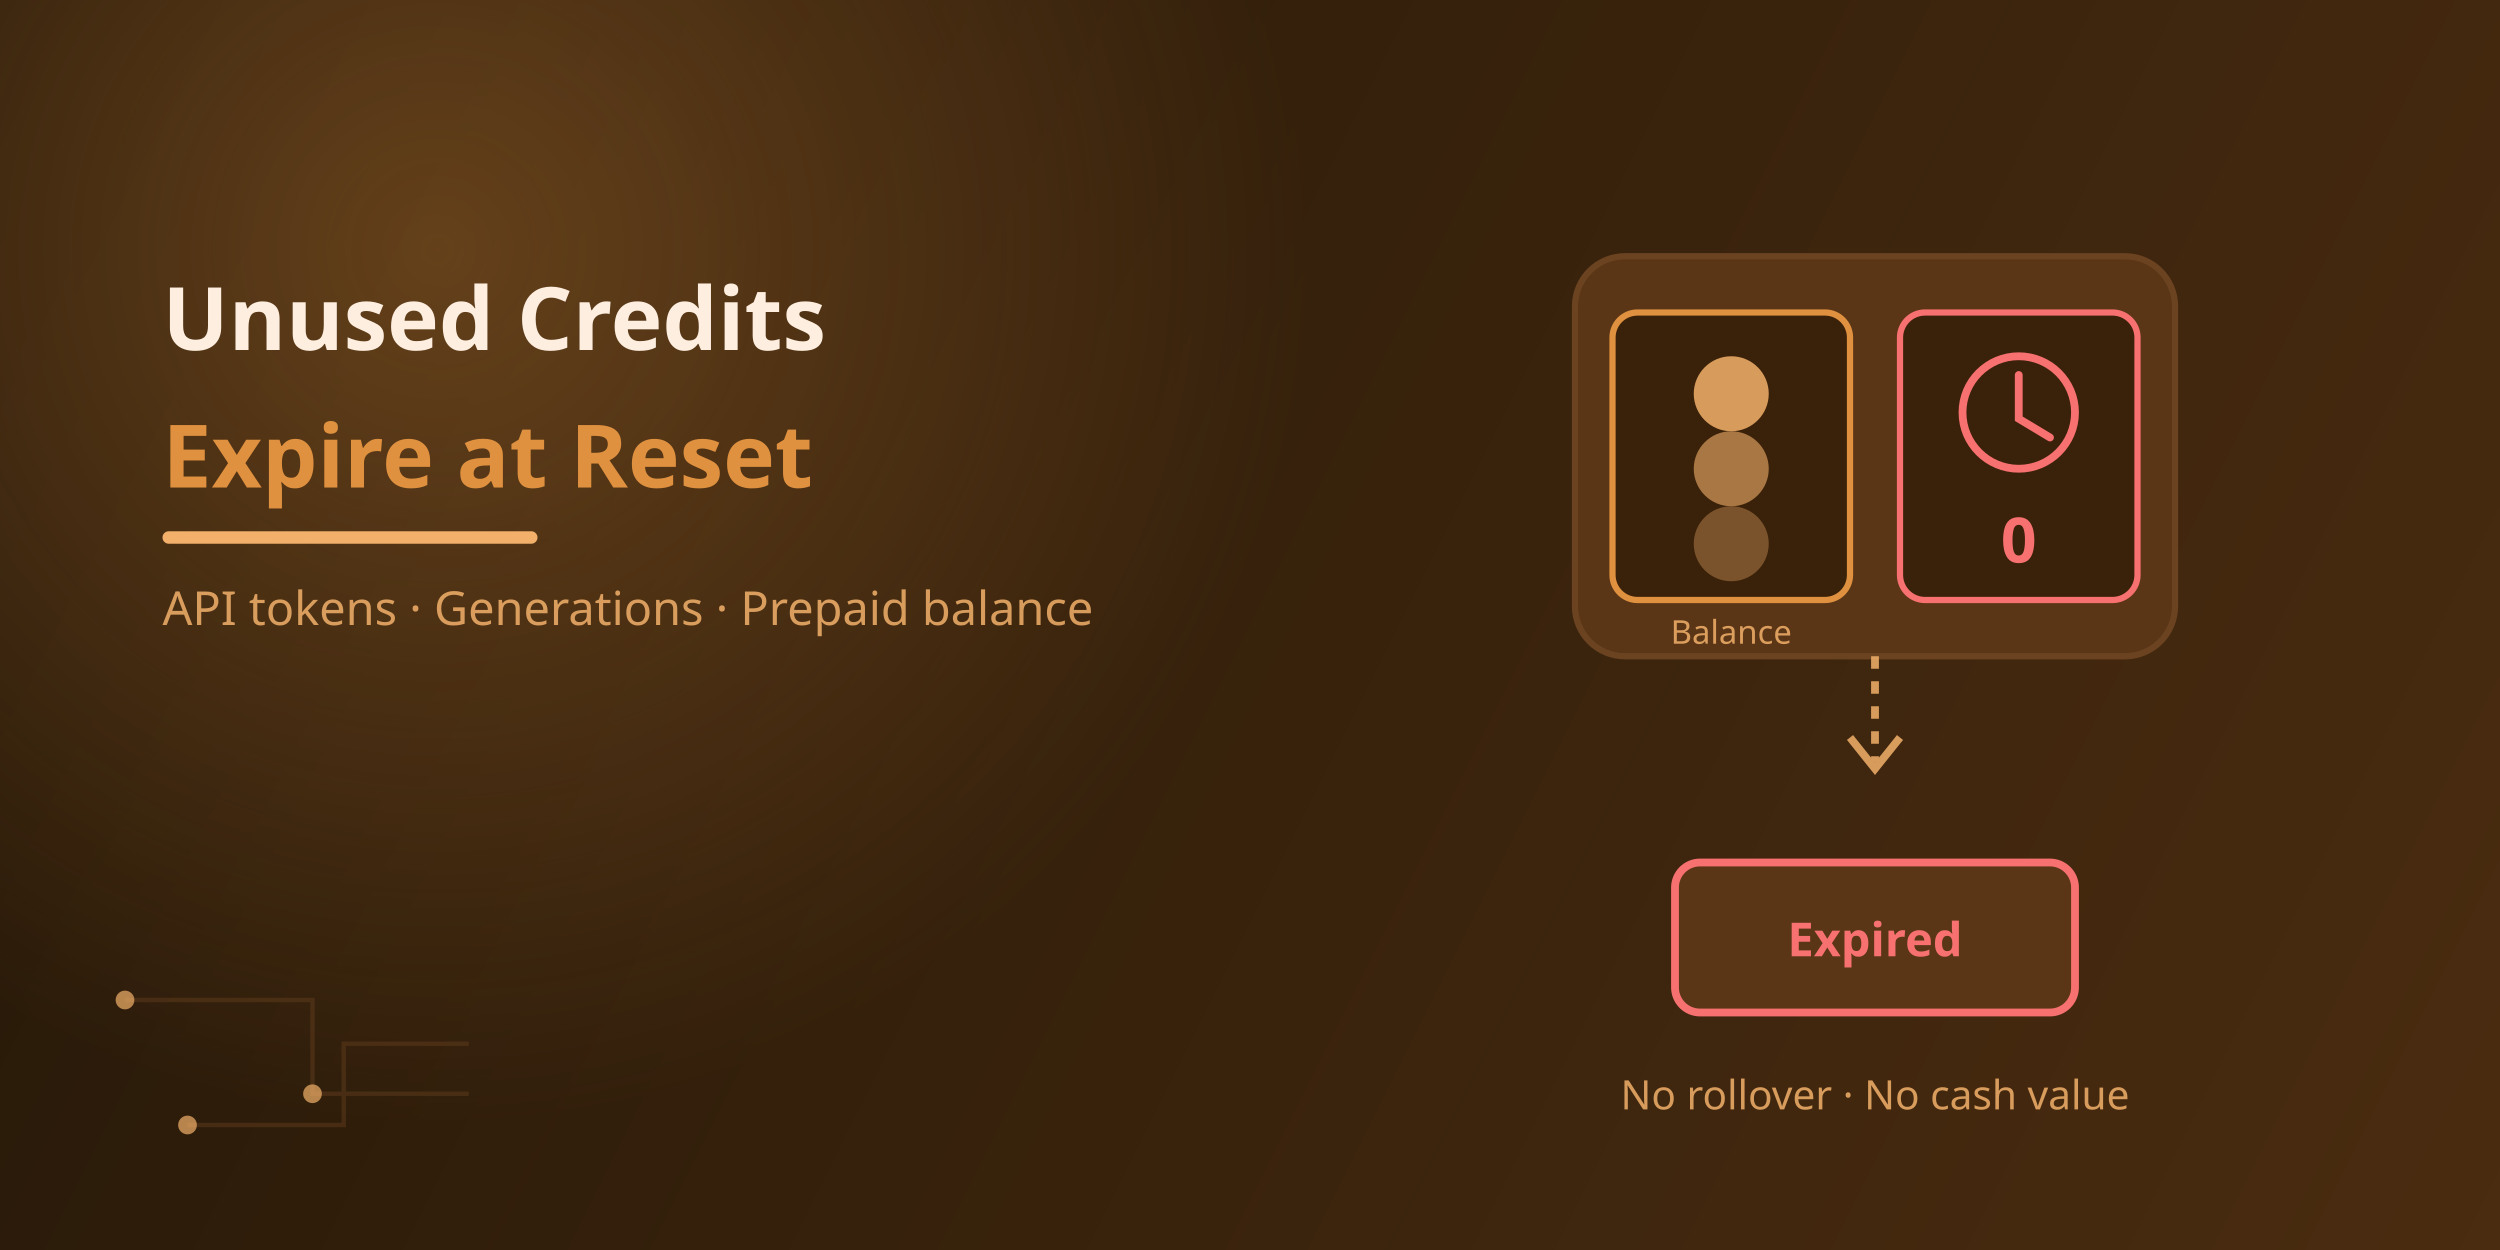
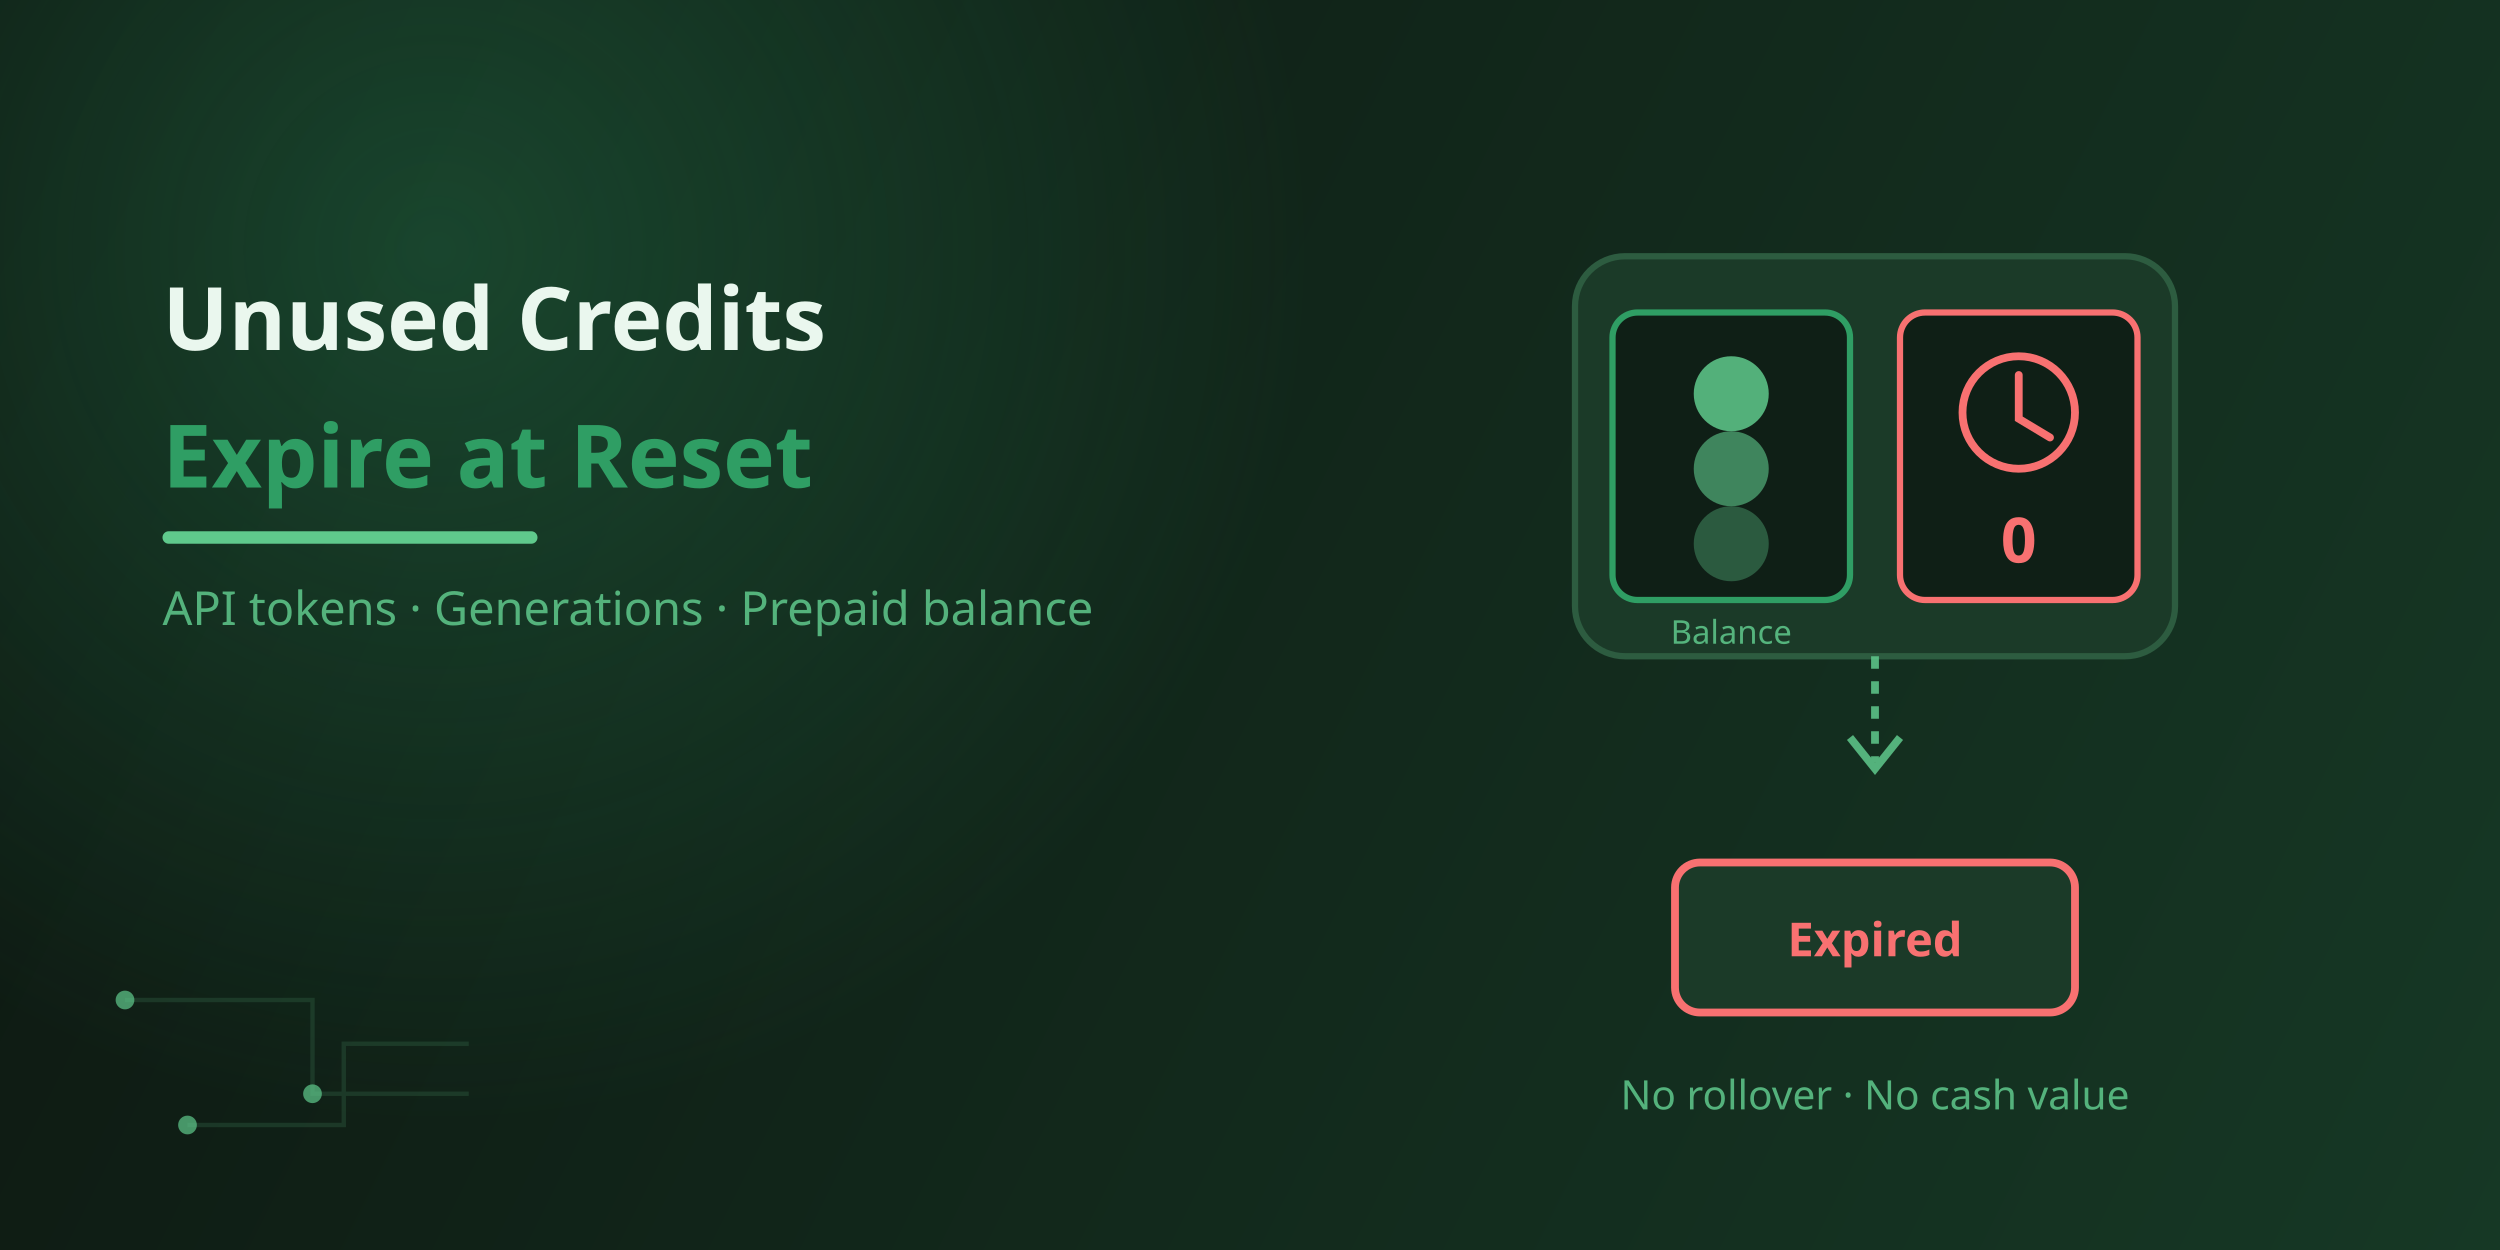
<svg xmlns="http://www.w3.org/2000/svg" viewBox="0 0 800 400" role="img" aria-label="AI subscription usage credit expiry cover image">
  <defs>
    <linearGradient id="bgGradCredit" x1="0" y1="0" x2="800" y2="400" gradientUnits="userSpaceOnUse">
-       <stop offset="0" stop-color="#241708" />
-       <stop offset="1" stop-color="#4a2c10" />
+       <stop offset="0" stop-color="#0d1610" />
+       <stop offset="1" stop-color="#163825" />
    </linearGradient>
    <radialGradient id="glowCredit" cx="140" cy="80" r="280" gradientUnits="userSpaceOnUse">
-       <stop offset="0" stop-color="#e0913f" stop-opacity="0.32" />
-       <stop offset="1" stop-color="#e0913f" stop-opacity="0" />
+       <stop offset="0" stop-color="#2f9e64" stop-opacity="0.32" />
+       <stop offset="1" stop-color="#2f9e64" stop-opacity="0" />
    </radialGradient>
  </defs>
  <rect width="800" height="400" fill="url(#bgGradCredit)" />
  <rect width="800" height="400" fill="url(#glowCredit)" />
-   <g stroke="#6b4321" stroke-width="1.4" opacity="0.4" fill="none">
+   <g stroke="#2d5c40" stroke-width="1.4" opacity="0.4" fill="none">
    <path d="M40 320 h60 v30 h50" />
    <path d="M60 360 h50 v-26 h40" />
  </g>
-   <g fill="#f2b06a" opacity="0.7">
+   <g fill="#5fc98c" opacity="0.7">
    <circle cx="40" cy="320" r="3" />
    <circle cx="100" cy="350" r="3" />
    <circle cx="60" cy="360" r="3" />
  </g>
-   <text x="52" y="112" font-family="'PingFang SC','Microsoft YaHei',sans-serif" font-size="28" font-weight="700" fill="#fdeee0">Unused Credits</text>
-   <text x="52" y="156" font-family="'PingFang SC','Microsoft YaHei',sans-serif" font-size="28" font-weight="700" fill="#e0913f">Expire at Reset</text>
-   <rect x="52" y="170" width="120" height="4" rx="2" fill="#f2b06a" />
-   <text x="52" y="200" font-family="'PingFang SC','Microsoft YaHei',sans-serif" font-size="15" font-weight="400" fill="#f2b06a" opacity="0.85">API tokens · Generations · Prepaid balance</text>
+   <text x="52" y="112" font-family="'PingFang SC','Microsoft YaHei',sans-serif" font-size="28" font-weight="700" fill="#eaf7ee">Unused Credits</text>
+   <text x="52" y="156" font-family="'PingFang SC','Microsoft YaHei',sans-serif" font-size="28" font-weight="700" fill="#2f9e64">Expire at Reset</text>
+   <rect x="52" y="170" width="120" height="4" rx="2" fill="#5fc98c" />
+   <text x="52" y="200" font-family="'PingFang SC','Microsoft YaHei',sans-serif" font-size="15" font-weight="400" fill="#5fc98c" opacity="0.85">API tokens · Generations · Prepaid balance</text>
  <g transform="translate(600,146)">
-     <rect x="-96" y="-64" width="192" height="128" rx="16" fill="#5a3616" stroke="#6b4321" stroke-width="2" />
-     <rect x="-84" y="-46" width="76" height="92" rx="8" fill="#3a2109" stroke="#e0913f" stroke-width="2" />
-     <circle cx="-46" cy="-20" r="12" fill="#f2b06a" opacity="0.85" />
-     <circle cx="-46" cy="4" r="12" fill="#f2b06a" opacity="0.6" />
-     <circle cx="-46" cy="28" r="12" fill="#f2b06a" opacity="0.35" />
-     <text x="-46" y="60" text-anchor="middle" font-family="'PingFang SC','Microsoft YaHei',sans-serif" font-size="10.5" fill="#f2b06a" opacity="0.85">Balance</text>
+     <rect x="-96" y="-64" width="192" height="128" rx="16" fill="#1b3a28" stroke="#2d5c40" stroke-width="2" />
+     <rect x="-84" y="-46" width="76" height="92" rx="8" fill="#0f1f16" stroke="#2f9e64" stroke-width="2" />
+     <circle cx="-46" cy="-20" r="12" fill="#5fc98c" opacity="0.85" />
+     <circle cx="-46" cy="4" r="12" fill="#5fc98c" opacity="0.6" />
+     <circle cx="-46" cy="28" r="12" fill="#5fc98c" opacity="0.35" />
+     <text x="-46" y="60" text-anchor="middle" font-family="'PingFang SC','Microsoft YaHei',sans-serif" font-size="10.5" fill="#5fc98c" opacity="0.85">Balance</text>
    <path d="M8 -6 h30" stroke="#f87171" stroke-width="2.5" marker-end="url(#arrowCredit)" />
-     <rect x="8" y="-46" width="76" height="92" rx="8" fill="#3a2109" stroke="#f87171" stroke-width="2" />
+     <rect x="8" y="-46" width="76" height="92" rx="8" fill="#0f1f16" stroke="#f87171" stroke-width="2" />
    <path d="M46 -26 v14 l10 6" stroke="#f87171" stroke-width="2.5" stroke-linecap="round" fill="none" />
    <circle cx="46" cy="-14" r="18" fill="none" stroke="#f87171" stroke-width="2.5" />
    <text x="46" y="34" text-anchor="middle" font-family="'PingFang SC','Microsoft YaHei',sans-serif" font-size="20" font-weight="700" fill="#f87171">0</text>
  </g>
  <defs>
    <marker id="arrowCredit" markerWidth="8" markerHeight="8" refX="4" refY="4" orient="auto">
      <path d="M0 0 L8 4 L0 8 Z" fill="#f87171" />
    </marker>
  </defs>
-   <g stroke="#f2b06a" stroke-width="2.5" fill="none" opacity="0.85">
+   <g stroke="#5fc98c" stroke-width="2.5" fill="none" opacity="0.85">
    <path d="M600 210 v34" stroke-dasharray="4 4" />
    <path d="M592 236 l8 10 l8 -10" fill="none" />
  </g>
  <g transform="translate(600,300)">
-     <rect x="-64" y="-24" width="128" height="48" rx="8" fill="#5a3616" stroke="#f87171" stroke-width="2.5" />
+     <rect x="-64" y="-24" width="128" height="48" rx="8" fill="#1b3a28" stroke="#f87171" stroke-width="2.5" />
    <text x="0" y="6" text-anchor="middle" font-family="'PingFang SC','Microsoft YaHei',sans-serif" font-size="15" fill="#f87171" font-weight="700">Expired</text>
  </g>
-   <text x="600" y="355" text-anchor="middle" font-family="'PingFang SC','Microsoft YaHei',sans-serif" font-size="13" fill="#f2b06a" opacity="0.85">No rollover · No cash value</text>
+   <text x="600" y="355" text-anchor="middle" font-family="'PingFang SC','Microsoft YaHei',sans-serif" font-size="13" fill="#5fc98c" opacity="0.85">No rollover · No cash value</text>
</svg>
